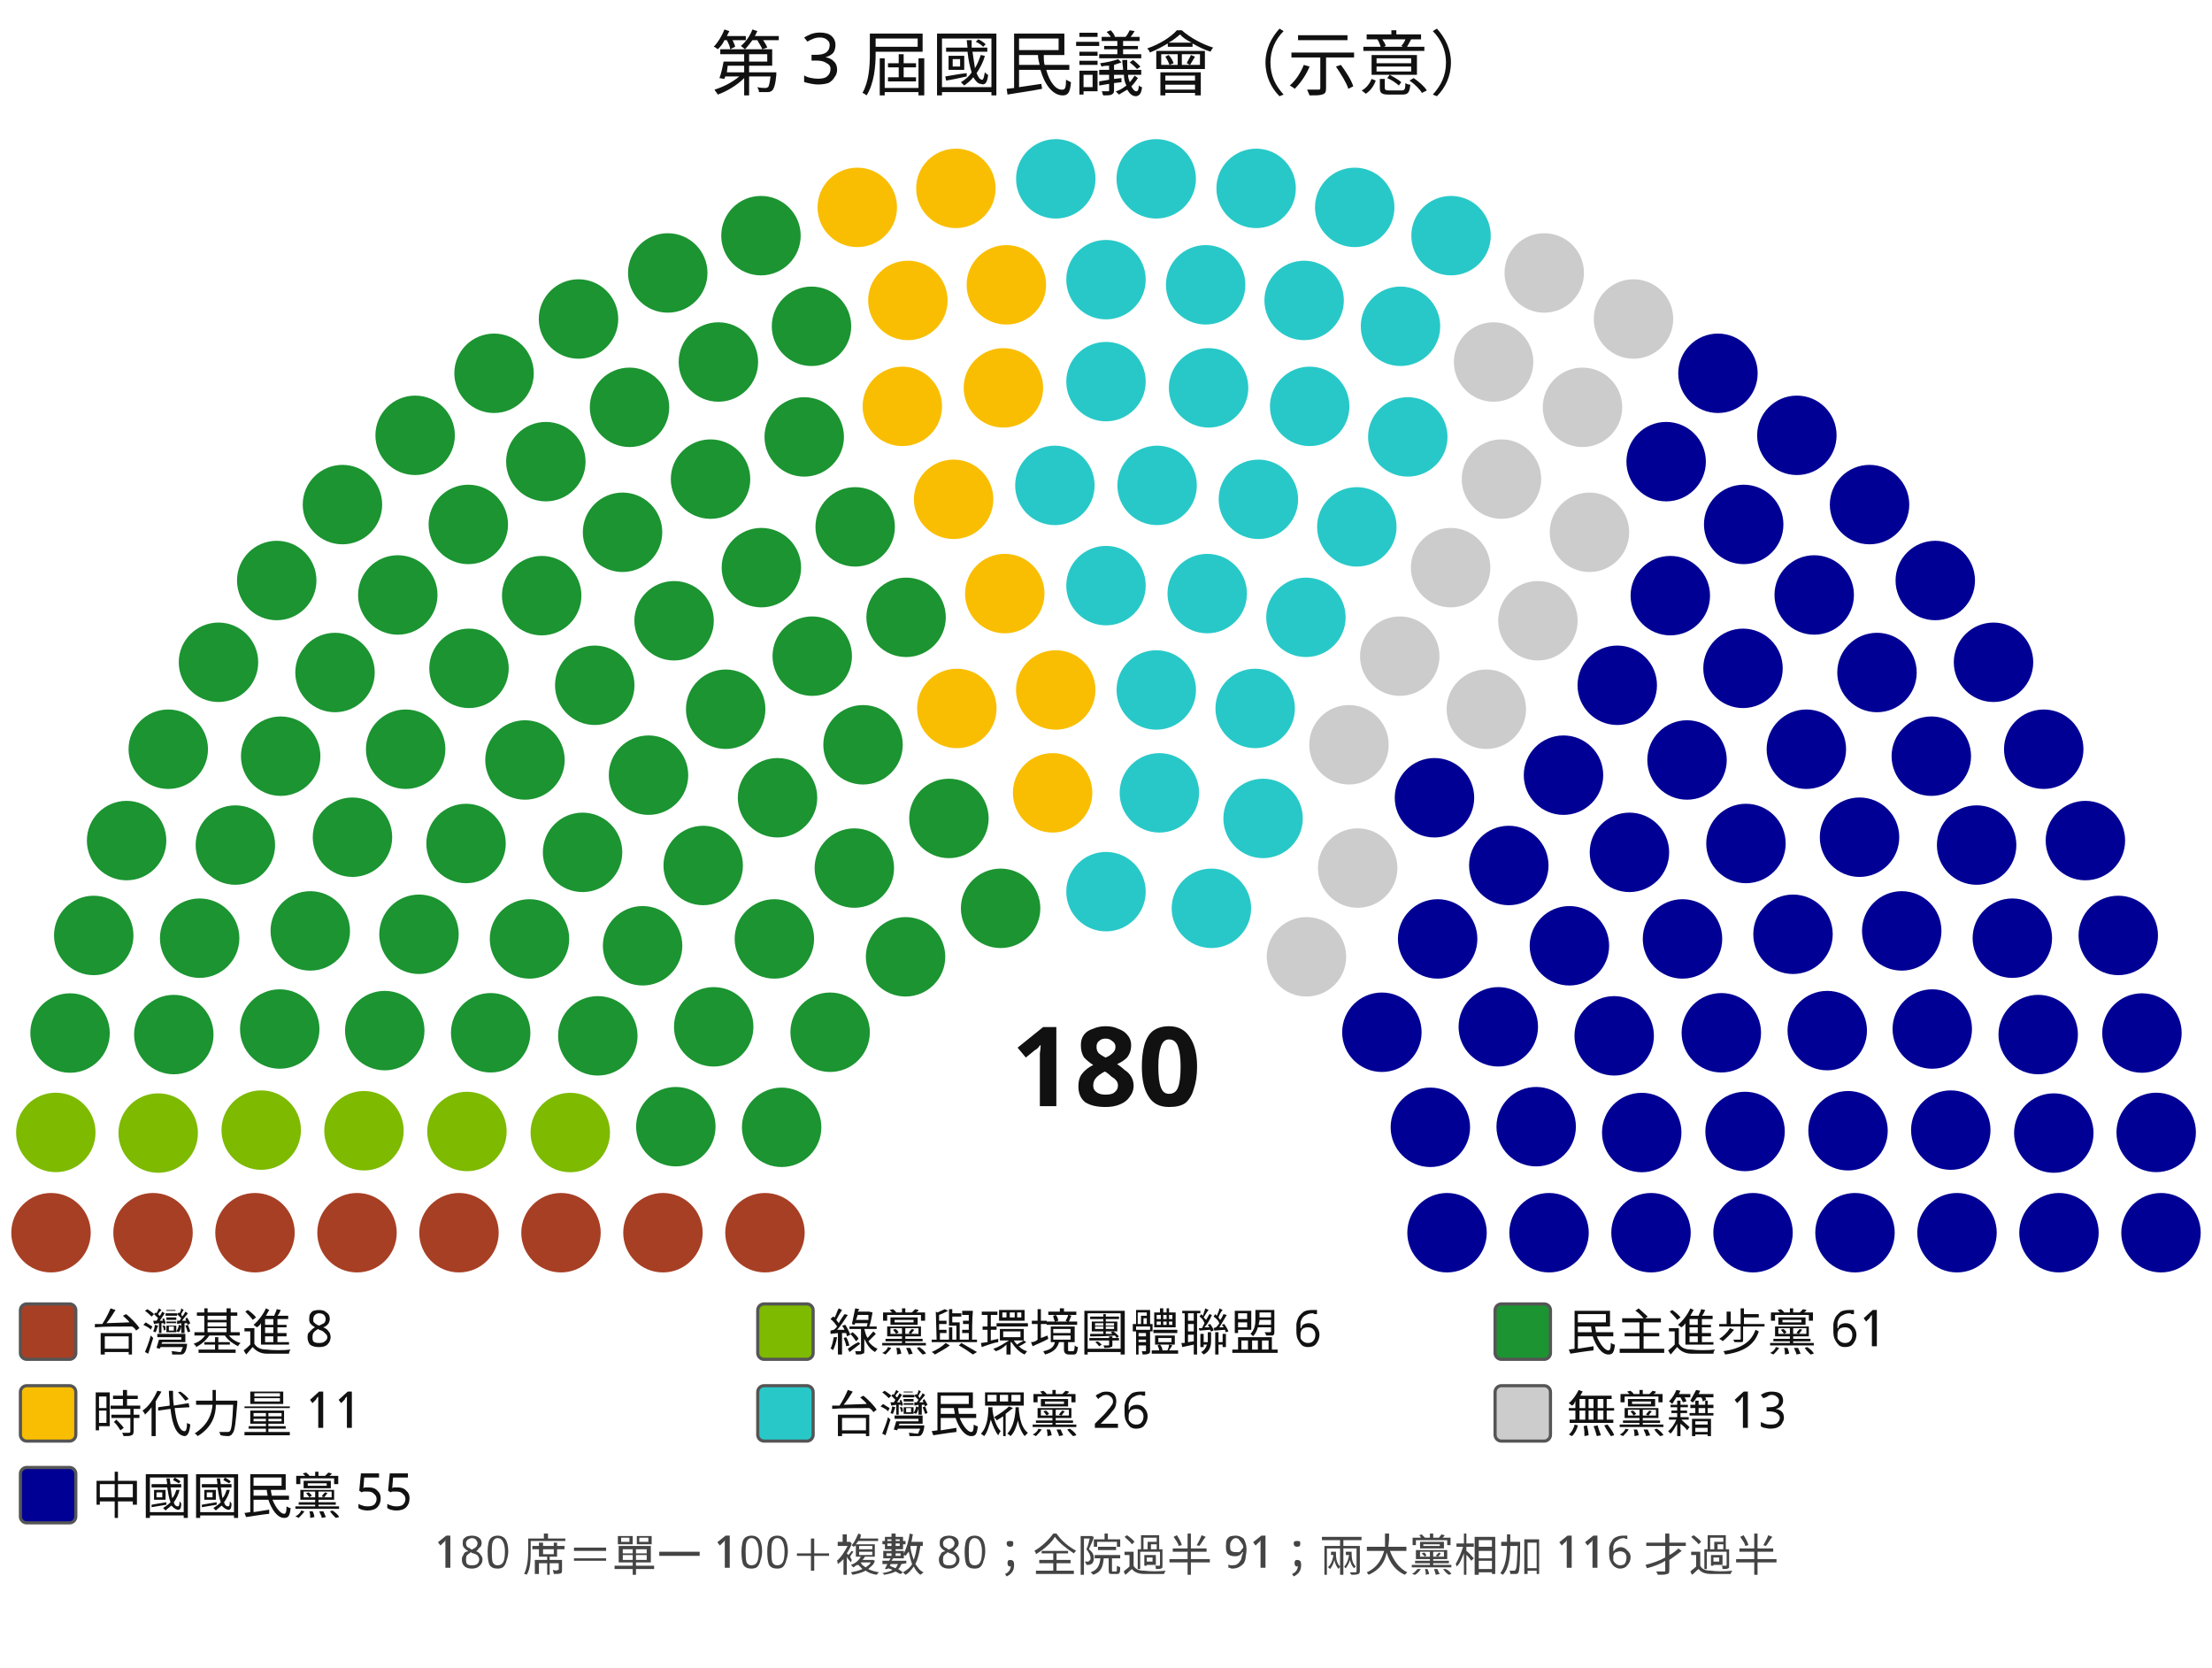
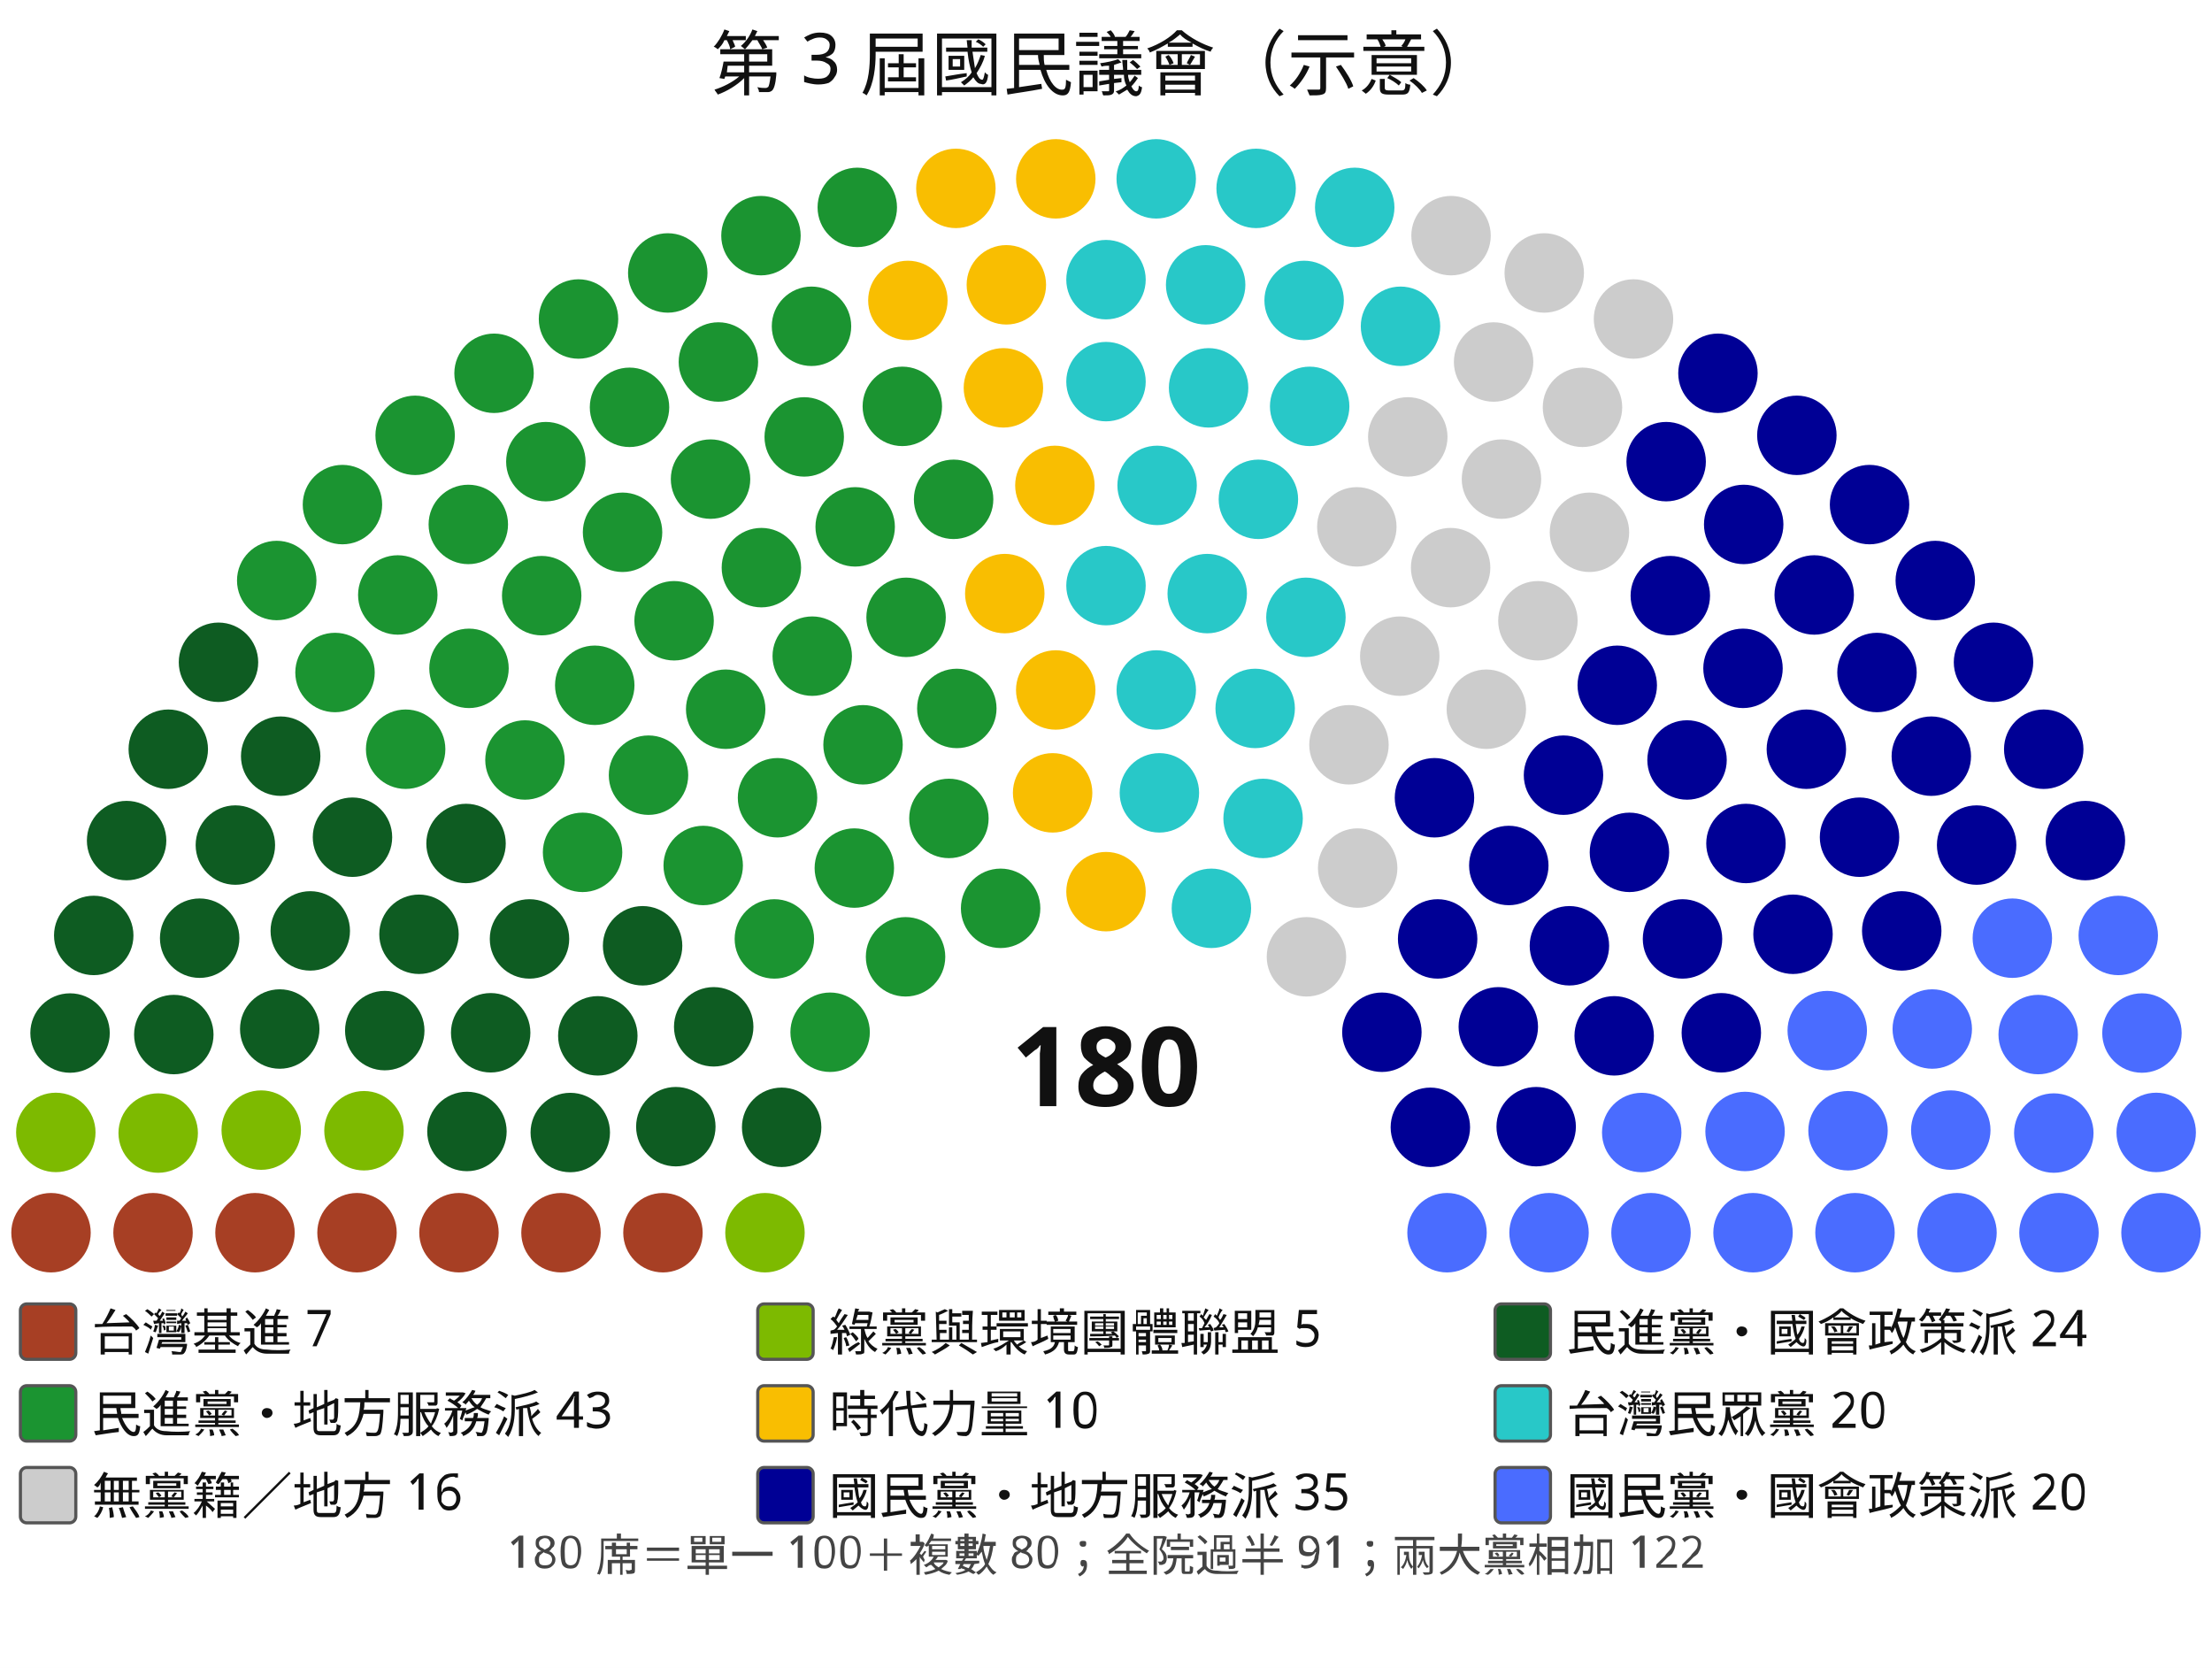
<svg xmlns="http://www.w3.org/2000/svg" viewBox="-20.967 -23.367 41.934 31.617" role="img" aria-label="第 3 屆國民議會（示意）">
  <rect x="-20.967" y="-23.367" width="41.934" height="31.617" fill="#ffffff" />
  <text x="0" y="-21.667" text-anchor="middle" font-family="Noto Sans, DejaVu Sans, sans-serif" font-size="1.35" fill="#111">第 3 屆國民議會（示意）</text>
  <circle cx="-20" cy="-0" r="0.773" fill="#A73F24" stroke="#ffffff" stroke-width="0.04" />
  <circle cx="-19.909" cy="-1.901" r="0.773" fill="#7DBA00" stroke="#ffffff" stroke-width="0.04" />
-   <circle cx="-19.639" cy="-3.785" r="0.773" fill="#1B9431" stroke="#ffffff" stroke-width="0.04" />
-   <circle cx="-19.19" cy="-5.635" r="0.773" fill="#1B9431" stroke="#ffffff" stroke-width="0.04" />
-   <circle cx="-18.567" cy="-7.433" r="0.773" fill="#1B9431" stroke="#ffffff" stroke-width="0.04" />
-   <circle cx="-17.777" cy="-9.165" r="0.773" fill="#1B9431" stroke="#ffffff" stroke-width="0.04" />
-   <circle cx="-16.825" cy="-10.813" r="0.773" fill="#1B9431" stroke="#ffffff" stroke-width="0.04" />
+   <circle cx="-19.639" cy="-3.785" r="0.773" fill="#0E5C22" stroke="#ffffff" stroke-width="0.04" />
+   <circle cx="-19.19" cy="-5.635" r="0.773" fill="#0E5C22" stroke="#ffffff" stroke-width="0.04" />
+   <circle cx="-18.567" cy="-7.433" r="0.773" fill="#0E5C22" stroke="#ffffff" stroke-width="0.04" />
+   <circle cx="-17.777" cy="-9.165" r="0.773" fill="#0E5C22" stroke="#ffffff" stroke-width="0.04" />
+   <circle cx="-16.825" cy="-10.813" r="0.773" fill="#0E5C22" stroke="#ffffff" stroke-width="0.04" />
  <circle cx="-15.721" cy="-12.363" r="0.773" fill="#1B9431" stroke="#ffffff" stroke-width="0.04" />
  <circle cx="-14.475" cy="-13.802" r="0.773" fill="#1B9431" stroke="#ffffff" stroke-width="0.04" />
  <circle cx="-13.097" cy="-15.115" r="0.773" fill="#1B9431" stroke="#ffffff" stroke-width="0.04" />
  <circle cx="-11.601" cy="-16.291" r="0.773" fill="#1B9431" stroke="#ffffff" stroke-width="0.04" />
  <circle cx="-10" cy="-17.32" r="0.773" fill="#1B9431" stroke="#ffffff" stroke-width="0.04" />
  <circle cx="-8.308" cy="-18.193" r="0.773" fill="#1B9431" stroke="#ffffff" stroke-width="0.04" />
  <circle cx="-6.541" cy="-18.9" r="0.773" fill="#1B9431" stroke="#ffffff" stroke-width="0.04" />
-   <circle cx="-4.715" cy="-19.436" r="0.773" fill="#F9BE01" stroke="#ffffff" stroke-width="0.04" />
+   <circle cx="-4.715" cy="-19.436" r="0.773" fill="#1B9431" stroke="#ffffff" stroke-width="0.04" />
  <circle cx="-2.846" cy="-19.796" r="0.773" fill="#F9BE01" stroke="#ffffff" stroke-width="0.04" />
-   <circle cx="-0.952" cy="-19.977" r="0.773" fill="#28C8C8" stroke="#ffffff" stroke-width="0.04" />
+   <circle cx="-0.952" cy="-19.977" r="0.773" fill="#F9BE01" stroke="#ffffff" stroke-width="0.04" />
  <circle cx="0.952" cy="-19.977" r="0.773" fill="#28C8C8" stroke="#ffffff" stroke-width="0.04" />
  <circle cx="2.846" cy="-19.796" r="0.773" fill="#28C8C8" stroke="#ffffff" stroke-width="0.04" />
  <circle cx="4.715" cy="-19.436" r="0.773" fill="#28C8C8" stroke="#ffffff" stroke-width="0.04" />
-   <circle cx="6.541" cy="-18.9" r="0.773" fill="#28C8C8" stroke="#ffffff" stroke-width="0.04" />
+   <circle cx="6.541" cy="-18.9" r="0.773" fill="#CCCCCC" stroke="#ffffff" stroke-width="0.04" />
  <circle cx="8.308" cy="-18.193" r="0.773" fill="#CCCCCC" stroke="#ffffff" stroke-width="0.04" />
  <circle cx="10" cy="-17.32" r="0.773" fill="#CCCCCC" stroke="#ffffff" stroke-width="0.04" />
  <circle cx="11.601" cy="-16.291" r="0.773" fill="#000095" stroke="#ffffff" stroke-width="0.04" />
  <circle cx="13.097" cy="-15.115" r="0.773" fill="#000095" stroke="#ffffff" stroke-width="0.04" />
  <circle cx="14.475" cy="-13.802" r="0.773" fill="#000095" stroke="#ffffff" stroke-width="0.04" />
  <circle cx="15.721" cy="-12.363" r="0.773" fill="#000095" stroke="#ffffff" stroke-width="0.04" />
  <circle cx="16.825" cy="-10.813" r="0.773" fill="#000095" stroke="#ffffff" stroke-width="0.04" />
  <circle cx="17.777" cy="-9.165" r="0.773" fill="#000095" stroke="#ffffff" stroke-width="0.04" />
  <circle cx="18.567" cy="-7.433" r="0.773" fill="#000095" stroke="#ffffff" stroke-width="0.04" />
-   <circle cx="19.19" cy="-5.635" r="0.773" fill="#000095" stroke="#ffffff" stroke-width="0.04" />
-   <circle cx="19.639" cy="-3.785" r="0.773" fill="#000095" stroke="#ffffff" stroke-width="0.04" />
-   <circle cx="19.909" cy="-1.901" r="0.773" fill="#000095" stroke="#ffffff" stroke-width="0.04" />
-   <circle cx="20" cy="0" r="0.773" fill="#000095" stroke="#ffffff" stroke-width="0.04" />
+   <circle cx="19.19" cy="-5.635" r="0.773" fill="#4A6CFF" stroke="#ffffff" stroke-width="0.04" />
+   <circle cx="19.639" cy="-3.785" r="0.773" fill="#4A6CFF" stroke="#ffffff" stroke-width="0.04" />
+   <circle cx="19.909" cy="-1.901" r="0.773" fill="#4A6CFF" stroke="#ffffff" stroke-width="0.04" />
+   <circle cx="20" cy="0" r="0.773" fill="#4A6CFF" stroke="#ffffff" stroke-width="0.04" />
  <circle cx="-18.066" cy="-0" r="0.773" fill="#A73F24" stroke="#ffffff" stroke-width="0.04" />
  <circle cx="-17.968" cy="-1.889" r="0.773" fill="#7DBA00" stroke="#ffffff" stroke-width="0.04" />
-   <circle cx="-17.672" cy="-3.756" r="0.773" fill="#1B9431" stroke="#ffffff" stroke-width="0.04" />
-   <circle cx="-17.182" cy="-5.583" r="0.773" fill="#1B9431" stroke="#ffffff" stroke-width="0.04" />
-   <circle cx="-16.505" cy="-7.348" r="0.773" fill="#1B9431" stroke="#ffffff" stroke-width="0.04" />
-   <circle cx="-15.646" cy="-9.033" r="0.773" fill="#1B9431" stroke="#ffffff" stroke-width="0.04" />
+   <circle cx="-17.672" cy="-3.756" r="0.773" fill="#0E5C22" stroke="#ffffff" stroke-width="0.04" />
+   <circle cx="-17.182" cy="-5.583" r="0.773" fill="#0E5C22" stroke="#ffffff" stroke-width="0.04" />
+   <circle cx="-16.505" cy="-7.348" r="0.773" fill="#0E5C22" stroke="#ffffff" stroke-width="0.04" />
+   <circle cx="-15.646" cy="-9.033" r="0.773" fill="#0E5C22" stroke="#ffffff" stroke-width="0.04" />
  <circle cx="-14.616" cy="-10.619" r="0.773" fill="#1B9431" stroke="#ffffff" stroke-width="0.04" />
  <circle cx="-13.426" cy="-12.089" r="0.773" fill="#1B9431" stroke="#ffffff" stroke-width="0.04" />
  <circle cx="-12.089" cy="-13.426" r="0.773" fill="#1B9431" stroke="#ffffff" stroke-width="0.04" />
  <circle cx="-10.619" cy="-14.616" r="0.773" fill="#1B9431" stroke="#ffffff" stroke-width="0.04" />
  <circle cx="-9.033" cy="-15.646" r="0.773" fill="#1B9431" stroke="#ffffff" stroke-width="0.04" />
  <circle cx="-7.348" cy="-16.505" r="0.773" fill="#1B9431" stroke="#ffffff" stroke-width="0.04" />
  <circle cx="-5.583" cy="-17.182" r="0.773" fill="#1B9431" stroke="#ffffff" stroke-width="0.04" />
  <circle cx="-3.756" cy="-17.672" r="0.773" fill="#F9BE01" stroke="#ffffff" stroke-width="0.04" />
  <circle cx="-1.889" cy="-17.968" r="0.773" fill="#F9BE01" stroke="#ffffff" stroke-width="0.04" />
  <circle cx="0" cy="-18.066" r="0.773" fill="#28C8C8" stroke="#ffffff" stroke-width="0.04" />
  <circle cx="1.889" cy="-17.968" r="0.773" fill="#28C8C8" stroke="#ffffff" stroke-width="0.04" />
  <circle cx="3.756" cy="-17.672" r="0.773" fill="#28C8C8" stroke="#ffffff" stroke-width="0.04" />
  <circle cx="5.583" cy="-17.182" r="0.773" fill="#28C8C8" stroke="#ffffff" stroke-width="0.04" />
  <circle cx="7.348" cy="-16.505" r="0.773" fill="#CCCCCC" stroke="#ffffff" stroke-width="0.04" />
  <circle cx="9.033" cy="-15.646" r="0.773" fill="#CCCCCC" stroke="#ffffff" stroke-width="0.04" />
  <circle cx="10.619" cy="-14.616" r="0.773" fill="#000095" stroke="#ffffff" stroke-width="0.04" />
  <circle cx="12.089" cy="-13.426" r="0.773" fill="#000095" stroke="#ffffff" stroke-width="0.04" />
  <circle cx="13.426" cy="-12.089" r="0.773" fill="#000095" stroke="#ffffff" stroke-width="0.04" />
  <circle cx="14.616" cy="-10.619" r="0.773" fill="#000095" stroke="#ffffff" stroke-width="0.04" />
  <circle cx="15.646" cy="-9.033" r="0.773" fill="#000095" stroke="#ffffff" stroke-width="0.04" />
  <circle cx="16.505" cy="-7.348" r="0.773" fill="#000095" stroke="#ffffff" stroke-width="0.04" />
-   <circle cx="17.182" cy="-5.583" r="0.773" fill="#000095" stroke="#ffffff" stroke-width="0.04" />
-   <circle cx="17.672" cy="-3.756" r="0.773" fill="#000095" stroke="#ffffff" stroke-width="0.04" />
-   <circle cx="17.968" cy="-1.889" r="0.773" fill="#000095" stroke="#ffffff" stroke-width="0.04" />
-   <circle cx="18.066" cy="0" r="0.773" fill="#000095" stroke="#ffffff" stroke-width="0.04" />
+   <circle cx="17.182" cy="-5.583" r="0.773" fill="#4A6CFF" stroke="#ffffff" stroke-width="0.04" />
+   <circle cx="17.672" cy="-3.756" r="0.773" fill="#4A6CFF" stroke="#ffffff" stroke-width="0.04" />
+   <circle cx="17.968" cy="-1.889" r="0.773" fill="#4A6CFF" stroke="#ffffff" stroke-width="0.04" />
+   <circle cx="18.066" cy="0" r="0.773" fill="#4A6CFF" stroke="#ffffff" stroke-width="0.04" />
  <circle cx="-16.133" cy="-0" r="0.773" fill="#A73F24" stroke="#ffffff" stroke-width="0.04" />
  <circle cx="-16.015" cy="-1.945" r="0.773" fill="#7DBA00" stroke="#ffffff" stroke-width="0.04" />
-   <circle cx="-15.664" cy="-3.861" r="0.773" fill="#1B9431" stroke="#ffffff" stroke-width="0.04" />
-   <circle cx="-15.085" cy="-5.721" r="0.773" fill="#1B9431" stroke="#ffffff" stroke-width="0.04" />
-   <circle cx="-14.285" cy="-7.497" r="0.773" fill="#1B9431" stroke="#ffffff" stroke-width="0.04" />
+   <circle cx="-15.664" cy="-3.861" r="0.773" fill="#0E5C22" stroke="#ffffff" stroke-width="0.04" />
+   <circle cx="-15.085" cy="-5.721" r="0.773" fill="#0E5C22" stroke="#ffffff" stroke-width="0.04" />
+   <circle cx="-14.285" cy="-7.497" r="0.773" fill="#0E5C22" stroke="#ffffff" stroke-width="0.04" />
  <circle cx="-13.277" cy="-9.165" r="0.773" fill="#1B9431" stroke="#ffffff" stroke-width="0.04" />
  <circle cx="-12.076" cy="-10.698" r="0.773" fill="#1B9431" stroke="#ffffff" stroke-width="0.04" />
  <circle cx="-10.698" cy="-12.076" r="0.773" fill="#1B9431" stroke="#ffffff" stroke-width="0.04" />
  <circle cx="-9.165" cy="-13.277" r="0.773" fill="#1B9431" stroke="#ffffff" stroke-width="0.04" />
  <circle cx="-7.497" cy="-14.285" r="0.773" fill="#1B9431" stroke="#ffffff" stroke-width="0.04" />
  <circle cx="-5.721" cy="-15.085" r="0.773" fill="#1B9431" stroke="#ffffff" stroke-width="0.04" />
-   <circle cx="-3.861" cy="-15.664" r="0.773" fill="#F9BE01" stroke="#ffffff" stroke-width="0.04" />
+   <circle cx="-3.861" cy="-15.664" r="0.773" fill="#1B9431" stroke="#ffffff" stroke-width="0.04" />
  <circle cx="-1.945" cy="-16.015" r="0.773" fill="#F9BE01" stroke="#ffffff" stroke-width="0.04" />
  <circle cx="0" cy="-16.133" r="0.773" fill="#28C8C8" stroke="#ffffff" stroke-width="0.04" />
  <circle cx="1.945" cy="-16.015" r="0.773" fill="#28C8C8" stroke="#ffffff" stroke-width="0.04" />
  <circle cx="3.861" cy="-15.664" r="0.773" fill="#28C8C8" stroke="#ffffff" stroke-width="0.04" />
-   <circle cx="5.721" cy="-15.085" r="0.773" fill="#28C8C8" stroke="#ffffff" stroke-width="0.04" />
+   <circle cx="5.721" cy="-15.085" r="0.773" fill="#CCCCCC" stroke="#ffffff" stroke-width="0.04" />
  <circle cx="7.497" cy="-14.285" r="0.773" fill="#CCCCCC" stroke="#ffffff" stroke-width="0.04" />
  <circle cx="9.165" cy="-13.277" r="0.773" fill="#CCCCCC" stroke="#ffffff" stroke-width="0.04" />
  <circle cx="10.698" cy="-12.076" r="0.773" fill="#000095" stroke="#ffffff" stroke-width="0.04" />
  <circle cx="12.076" cy="-10.698" r="0.773" fill="#000095" stroke="#ffffff" stroke-width="0.04" />
  <circle cx="13.277" cy="-9.165" r="0.773" fill="#000095" stroke="#ffffff" stroke-width="0.04" />
  <circle cx="14.285" cy="-7.497" r="0.773" fill="#000095" stroke="#ffffff" stroke-width="0.04" />
  <circle cx="15.085" cy="-5.721" r="0.773" fill="#000095" stroke="#ffffff" stroke-width="0.04" />
-   <circle cx="15.664" cy="-3.861" r="0.773" fill="#000095" stroke="#ffffff" stroke-width="0.04" />
-   <circle cx="16.015" cy="-1.945" r="0.773" fill="#000095" stroke="#ffffff" stroke-width="0.04" />
-   <circle cx="16.133" cy="0" r="0.773" fill="#000095" stroke="#ffffff" stroke-width="0.04" />
+   <circle cx="15.664" cy="-3.861" r="0.773" fill="#4A6CFF" stroke="#ffffff" stroke-width="0.04" />
+   <circle cx="16.015" cy="-1.945" r="0.773" fill="#4A6CFF" stroke="#ffffff" stroke-width="0.04" />
+   <circle cx="16.133" cy="0" r="0.773" fill="#4A6CFF" stroke="#ffffff" stroke-width="0.04" />
  <circle cx="-14.199" cy="-0" r="0.773" fill="#A73F24" stroke="#ffffff" stroke-width="0.04" />
  <circle cx="-14.067" cy="-1.933" r="0.773" fill="#7DBA00" stroke="#ffffff" stroke-width="0.04" />
-   <circle cx="-13.673" cy="-3.831" r="0.773" fill="#1B9431" stroke="#ffffff" stroke-width="0.04" />
-   <circle cx="-13.024" cy="-5.657" r="0.773" fill="#1B9431" stroke="#ffffff" stroke-width="0.04" />
-   <circle cx="-12.132" cy="-7.378" r="0.773" fill="#1B9431" stroke="#ffffff" stroke-width="0.04" />
+   <circle cx="-13.673" cy="-3.831" r="0.773" fill="#0E5C22" stroke="#ffffff" stroke-width="0.04" />
+   <circle cx="-13.024" cy="-5.657" r="0.773" fill="#0E5C22" stroke="#ffffff" stroke-width="0.04" />
+   <circle cx="-12.132" cy="-7.378" r="0.773" fill="#0E5C22" stroke="#ffffff" stroke-width="0.04" />
  <circle cx="-11.015" cy="-8.961" r="0.773" fill="#1B9431" stroke="#ffffff" stroke-width="0.04" />
  <circle cx="-9.692" cy="-10.377" r="0.773" fill="#1B9431" stroke="#ffffff" stroke-width="0.04" />
  <circle cx="-8.188" cy="-11.6" r="0.773" fill="#1B9431" stroke="#ffffff" stroke-width="0.04" />
  <circle cx="-6.533" cy="-12.607" r="0.773" fill="#1B9431" stroke="#ffffff" stroke-width="0.04" />
  <circle cx="-4.755" cy="-13.38" r="0.773" fill="#1B9431" stroke="#ffffff" stroke-width="0.04" />
-   <circle cx="-2.889" cy="-13.902" r="0.773" fill="#F9BE01" stroke="#ffffff" stroke-width="0.04" />
-   <circle cx="-0.969" cy="-14.166" r="0.773" fill="#28C8C8" stroke="#ffffff" stroke-width="0.04" />
+   <circle cx="-2.889" cy="-13.902" r="0.773" fill="#1B9431" stroke="#ffffff" stroke-width="0.04" />
+   <circle cx="-0.969" cy="-14.166" r="0.773" fill="#F9BE01" stroke="#ffffff" stroke-width="0.04" />
  <circle cx="0.969" cy="-14.166" r="0.773" fill="#28C8C8" stroke="#ffffff" stroke-width="0.04" />
  <circle cx="2.889" cy="-13.902" r="0.773" fill="#28C8C8" stroke="#ffffff" stroke-width="0.04" />
-   <circle cx="4.755" cy="-13.38" r="0.773" fill="#28C8C8" stroke="#ffffff" stroke-width="0.04" />
+   <circle cx="4.755" cy="-13.38" r="0.773" fill="#CCCCCC" stroke="#ffffff" stroke-width="0.04" />
  <circle cx="6.533" cy="-12.607" r="0.773" fill="#CCCCCC" stroke="#ffffff" stroke-width="0.04" />
  <circle cx="8.188" cy="-11.6" r="0.773" fill="#CCCCCC" stroke="#ffffff" stroke-width="0.04" />
  <circle cx="9.692" cy="-10.377" r="0.773" fill="#000095" stroke="#ffffff" stroke-width="0.04" />
  <circle cx="11.015" cy="-8.961" r="0.773" fill="#000095" stroke="#ffffff" stroke-width="0.04" />
  <circle cx="12.132" cy="-7.378" r="0.773" fill="#000095" stroke="#ffffff" stroke-width="0.04" />
  <circle cx="13.024" cy="-5.657" r="0.773" fill="#000095" stroke="#ffffff" stroke-width="0.04" />
-   <circle cx="13.673" cy="-3.831" r="0.773" fill="#000095" stroke="#ffffff" stroke-width="0.04" />
-   <circle cx="14.067" cy="-1.933" r="0.773" fill="#000095" stroke="#ffffff" stroke-width="0.04" />
-   <circle cx="14.199" cy="0" r="0.773" fill="#000095" stroke="#ffffff" stroke-width="0.04" />
+   <circle cx="13.673" cy="-3.831" r="0.773" fill="#4A6CFF" stroke="#ffffff" stroke-width="0.04" />
+   <circle cx="14.067" cy="-1.933" r="0.773" fill="#4A6CFF" stroke="#ffffff" stroke-width="0.04" />
+   <circle cx="14.199" cy="0" r="0.773" fill="#4A6CFF" stroke="#ffffff" stroke-width="0.04" />
  <circle cx="-12.266" cy="-0" r="0.773" fill="#A73F24" stroke="#ffffff" stroke-width="0.04" />
-   <circle cx="-12.115" cy="-1.919" r="0.773" fill="#7DBA00" stroke="#ffffff" stroke-width="0.04" />
-   <circle cx="-11.665" cy="-3.79" r="0.773" fill="#1B9431" stroke="#ffffff" stroke-width="0.04" />
-   <circle cx="-10.929" cy="-5.569" r="0.773" fill="#1B9431" stroke="#ffffff" stroke-width="0.04" />
+   <circle cx="-12.115" cy="-1.919" r="0.773" fill="#0E5C22" stroke="#ffffff" stroke-width="0.04" />
+   <circle cx="-11.665" cy="-3.79" r="0.773" fill="#0E5C22" stroke="#ffffff" stroke-width="0.04" />
+   <circle cx="-10.929" cy="-5.569" r="0.773" fill="#0E5C22" stroke="#ffffff" stroke-width="0.04" />
  <circle cx="-9.923" cy="-7.21" r="0.773" fill="#1B9431" stroke="#ffffff" stroke-width="0.04" />
  <circle cx="-8.673" cy="-8.673" r="0.773" fill="#1B9431" stroke="#ffffff" stroke-width="0.04" />
  <circle cx="-7.21" cy="-9.923" r="0.773" fill="#1B9431" stroke="#ffffff" stroke-width="0.04" />
  <circle cx="-5.569" cy="-10.929" r="0.773" fill="#1B9431" stroke="#ffffff" stroke-width="0.04" />
  <circle cx="-3.79" cy="-11.665" r="0.773" fill="#1B9431" stroke="#ffffff" stroke-width="0.04" />
  <circle cx="-1.919" cy="-12.115" r="0.773" fill="#F9BE01" stroke="#ffffff" stroke-width="0.04" />
  <circle cx="0" cy="-12.266" r="0.773" fill="#28C8C8" stroke="#ffffff" stroke-width="0.04" />
  <circle cx="1.919" cy="-12.115" r="0.773" fill="#28C8C8" stroke="#ffffff" stroke-width="0.04" />
  <circle cx="3.79" cy="-11.665" r="0.773" fill="#28C8C8" stroke="#ffffff" stroke-width="0.04" />
  <circle cx="5.569" cy="-10.929" r="0.773" fill="#CCCCCC" stroke="#ffffff" stroke-width="0.04" />
  <circle cx="7.21" cy="-9.923" r="0.773" fill="#CCCCCC" stroke="#ffffff" stroke-width="0.04" />
  <circle cx="8.673" cy="-8.673" r="0.773" fill="#000095" stroke="#ffffff" stroke-width="0.04" />
  <circle cx="9.923" cy="-7.21" r="0.773" fill="#000095" stroke="#ffffff" stroke-width="0.04" />
  <circle cx="10.929" cy="-5.569" r="0.773" fill="#000095" stroke="#ffffff" stroke-width="0.04" />
  <circle cx="11.665" cy="-3.79" r="0.773" fill="#000095" stroke="#ffffff" stroke-width="0.04" />
-   <circle cx="12.115" cy="-1.919" r="0.773" fill="#000095" stroke="#ffffff" stroke-width="0.04" />
-   <circle cx="12.266" cy="0" r="0.773" fill="#000095" stroke="#ffffff" stroke-width="0.04" />
+   <circle cx="12.115" cy="-1.919" r="0.773" fill="#4A6CFF" stroke="#ffffff" stroke-width="0.04" />
+   <circle cx="12.266" cy="0" r="0.773" fill="#4A6CFF" stroke="#ffffff" stroke-width="0.04" />
  <circle cx="-10.332" cy="-0" r="0.773" fill="#A73F24" stroke="#ffffff" stroke-width="0.04" />
-   <circle cx="-10.156" cy="-1.899" r="0.773" fill="#7DBA00" stroke="#ffffff" stroke-width="0.04" />
-   <circle cx="-9.634" cy="-3.732" r="0.773" fill="#1B9431" stroke="#ffffff" stroke-width="0.04" />
-   <circle cx="-8.785" cy="-5.439" r="0.773" fill="#1B9431" stroke="#ffffff" stroke-width="0.04" />
+   <circle cx="-10.156" cy="-1.899" r="0.773" fill="#0E5C22" stroke="#ffffff" stroke-width="0.04" />
+   <circle cx="-9.634" cy="-3.732" r="0.773" fill="#0E5C22" stroke="#ffffff" stroke-width="0.04" />
+   <circle cx="-8.785" cy="-5.439" r="0.773" fill="#0E5C22" stroke="#ffffff" stroke-width="0.04" />
  <circle cx="-7.636" cy="-6.961" r="0.773" fill="#1B9431" stroke="#ffffff" stroke-width="0.04" />
  <circle cx="-6.227" cy="-8.245" r="0.773" fill="#1B9431" stroke="#ffffff" stroke-width="0.04" />
  <circle cx="-4.606" cy="-9.249" r="0.773" fill="#1B9431" stroke="#ffffff" stroke-width="0.04" />
-   <circle cx="-2.828" cy="-9.938" r="0.773" fill="#F9BE01" stroke="#ffffff" stroke-width="0.04" />
+   <circle cx="-2.828" cy="-9.938" r="0.773" fill="#1B9431" stroke="#ffffff" stroke-width="0.04" />
  <circle cx="-0.953" cy="-10.288" r="0.773" fill="#F9BE01" stroke="#ffffff" stroke-width="0.04" />
  <circle cx="0.953" cy="-10.288" r="0.773" fill="#28C8C8" stroke="#ffffff" stroke-width="0.04" />
  <circle cx="2.828" cy="-9.938" r="0.773" fill="#28C8C8" stroke="#ffffff" stroke-width="0.04" />
  <circle cx="4.606" cy="-9.249" r="0.773" fill="#CCCCCC" stroke="#ffffff" stroke-width="0.04" />
  <circle cx="6.227" cy="-8.245" r="0.773" fill="#000095" stroke="#ffffff" stroke-width="0.04" />
  <circle cx="7.636" cy="-6.961" r="0.773" fill="#000095" stroke="#ffffff" stroke-width="0.04" />
  <circle cx="8.785" cy="-5.439" r="0.773" fill="#000095" stroke="#ffffff" stroke-width="0.04" />
  <circle cx="9.634" cy="-3.732" r="0.773" fill="#000095" stroke="#ffffff" stroke-width="0.04" />
-   <circle cx="10.156" cy="-1.899" r="0.773" fill="#000095" stroke="#ffffff" stroke-width="0.04" />
-   <circle cx="10.332" cy="0" r="0.773" fill="#000095" stroke="#ffffff" stroke-width="0.04" />
+   <circle cx="10.156" cy="-1.899" r="0.773" fill="#4A6CFF" stroke="#ffffff" stroke-width="0.04" />
+   <circle cx="10.332" cy="0" r="0.773" fill="#4A6CFF" stroke="#ffffff" stroke-width="0.04" />
  <circle cx="-8.399" cy="-0" r="0.773" fill="#A73F24" stroke="#ffffff" stroke-width="0.04" />
-   <circle cx="-8.155" cy="-2.01" r="0.773" fill="#1B9431" stroke="#ffffff" stroke-width="0.04" />
-   <circle cx="-7.437" cy="-3.903" r="0.773" fill="#1B9431" stroke="#ffffff" stroke-width="0.04" />
+   <circle cx="-8.155" cy="-2.01" r="0.773" fill="#0E5C22" stroke="#ffffff" stroke-width="0.04" />
+   <circle cx="-7.437" cy="-3.903" r="0.773" fill="#0E5C22" stroke="#ffffff" stroke-width="0.04" />
  <circle cx="-6.287" cy="-5.569" r="0.773" fill="#1B9431" stroke="#ffffff" stroke-width="0.04" />
  <circle cx="-4.771" cy="-6.912" r="0.773" fill="#1B9431" stroke="#ffffff" stroke-width="0.04" />
  <circle cx="-2.978" cy="-7.853" r="0.773" fill="#1B9431" stroke="#ffffff" stroke-width="0.04" />
  <circle cx="-1.012" cy="-8.338" r="0.773" fill="#F9BE01" stroke="#ffffff" stroke-width="0.04" />
  <circle cx="1.012" cy="-8.338" r="0.773" fill="#28C8C8" stroke="#ffffff" stroke-width="0.04" />
  <circle cx="2.978" cy="-7.853" r="0.773" fill="#28C8C8" stroke="#ffffff" stroke-width="0.04" />
  <circle cx="4.771" cy="-6.912" r="0.773" fill="#CCCCCC" stroke="#ffffff" stroke-width="0.04" />
  <circle cx="6.287" cy="-5.569" r="0.773" fill="#000095" stroke="#ffffff" stroke-width="0.04" />
  <circle cx="7.437" cy="-3.903" r="0.773" fill="#000095" stroke="#ffffff" stroke-width="0.04" />
  <circle cx="8.155" cy="-2.01" r="0.773" fill="#000095" stroke="#ffffff" stroke-width="0.04" />
-   <circle cx="8.399" cy="0" r="0.773" fill="#000095" stroke="#ffffff" stroke-width="0.04" />
-   <circle cx="-6.465" cy="-0" r="0.773" fill="#A73F24" stroke="#ffffff" stroke-width="0.04" />
-   <circle cx="-6.149" cy="-1.998" r="0.773" fill="#1B9431" stroke="#ffffff" stroke-width="0.04" />
+   <circle cx="8.399" cy="0" r="0.773" fill="#4A6CFF" stroke="#ffffff" stroke-width="0.04" />
+   <circle cx="-6.465" cy="-0" r="0.773" fill="#7DBA00" stroke="#ffffff" stroke-width="0.04" />
+   <circle cx="-6.149" cy="-1.998" r="0.773" fill="#0E5C22" stroke="#ffffff" stroke-width="0.04" />
  <circle cx="-5.23" cy="-3.8" r="0.773" fill="#1B9431" stroke="#ffffff" stroke-width="0.04" />
  <circle cx="-3.8" cy="-5.23" r="0.773" fill="#1B9431" stroke="#ffffff" stroke-width="0.04" />
  <circle cx="-1.998" cy="-6.149" r="0.773" fill="#1B9431" stroke="#ffffff" stroke-width="0.04" />
-   <circle cx="0" cy="-6.465" r="0.773" fill="#28C8C8" stroke="#ffffff" stroke-width="0.04" />
+   <circle cx="0" cy="-6.465" r="0.773" fill="#F9BE01" stroke="#ffffff" stroke-width="0.04" />
  <circle cx="1.998" cy="-6.149" r="0.773" fill="#28C8C8" stroke="#ffffff" stroke-width="0.04" />
  <circle cx="3.8" cy="-5.23" r="0.773" fill="#CCCCCC" stroke="#ffffff" stroke-width="0.04" />
  <circle cx="5.23" cy="-3.8" r="0.773" fill="#000095" stroke="#ffffff" stroke-width="0.04" />
  <circle cx="6.149" cy="-1.998" r="0.773" fill="#000095" stroke="#ffffff" stroke-width="0.04" />
-   <circle cx="6.465" cy="0" r="0.773" fill="#000095" stroke="#ffffff" stroke-width="0.04" />
+   <circle cx="6.465" cy="0" r="0.773" fill="#4A6CFF" stroke="#ffffff" stroke-width="0.04" />
  <text x="0" y="-2.400" text-anchor="middle" font-family="Noto Sans, DejaVu Sans, sans-serif" font-size="2.1" font-weight="700" fill="#111">180</text>
  <rect x="-20.580" y="1.350" width="1.05" height="1.05" fill="#A73F24" stroke="#555" stroke-width="0.06" rx="0.12" />
-   <text x="-19.230" y="2.230" font-family="Noto Sans, DejaVu Sans, sans-serif" font-size="0.95" fill="#111">台灣基進 8</text>
+   <text x="-19.230" y="2.230" font-family="Noto Sans, DejaVu Sans, sans-serif" font-size="0.95" fill="#111">台灣基進 7</text>
  <rect x="-6.602" y="1.350" width="1.05" height="1.05" fill="#7DBA00" stroke="#555" stroke-width="0.06" rx="0.12" />
-   <text x="-5.252" y="2.230" font-family="Noto Sans, DejaVu Sans, sans-serif" font-size="0.95" fill="#111">綠黨與環境團體聯盟 6</text>
-   <rect x="7.376" y="1.350" width="1.05" height="1.05" fill="#1B9431" stroke="#555" stroke-width="0.06" rx="0.12" />
-   <text x="8.726" y="2.230" font-family="Noto Sans, DejaVu Sans, sans-serif" font-size="0.95" fill="#111">民主進步黨 61</text>
-   <rect x="-20.580" y="2.900" width="1.05" height="1.05" fill="#F9BE01" stroke="#555" stroke-width="0.06" rx="0.12" />
-   <text x="-19.230" y="3.780" font-family="Noto Sans, DejaVu Sans, sans-serif" font-size="0.95" fill="#111">時代力量 11</text>
-   <rect x="-6.602" y="2.900" width="1.05" height="1.05" fill="#28C8C8" stroke="#555" stroke-width="0.06" rx="0.12" />
-   <text x="-5.252" y="3.780" font-family="Noto Sans, DejaVu Sans, sans-serif" font-size="0.95" fill="#111">台灣民眾黨 26</text>
-   <rect x="7.376" y="2.900" width="1.05" height="1.05" fill="#CCCCCC" stroke="#555" stroke-width="0.06" rx="0.12" />
-   <text x="8.726" y="3.780" font-family="Noto Sans, DejaVu Sans, sans-serif" font-size="0.95" fill="#111">無黨籍 13</text>
-   <rect x="-20.580" y="4.450" width="1.05" height="1.05" fill="#000095" stroke="#555" stroke-width="0.06" rx="0.12" />
-   <text x="-19.230" y="5.330" font-family="Noto Sans, DejaVu Sans, sans-serif" font-size="0.95" fill="#111">中國國民黨 55</text>
-   <text x="0" y="6.350" text-anchor="middle" font-family="Noto Sans, DejaVu Sans, sans-serif" font-size="0.85" fill="#444">180 席＝單一 100＋複數 80；全院過半 91；兩大黨相加 116 才過半</text>
+   <text x="-5.252" y="2.230" font-family="Noto Sans, DejaVu Sans, sans-serif" font-size="0.95" fill="#111">綠黨與環境團體聯盟 5</text>
+   <rect x="7.376" y="1.350" width="1.05" height="1.05" fill="#0E5C22" stroke="#555" stroke-width="0.06" rx="0.12" />
+   <text x="8.726" y="2.230" font-family="Noto Sans, DejaVu Sans, sans-serif" font-size="0.95" fill="#111">民進黨・國會政策派 24</text>
+   <rect x="-20.580" y="2.900" width="1.05" height="1.05" fill="#1B9431" stroke="#555" stroke-width="0.06" rx="0.12" />
+   <text x="-19.230" y="3.780" font-family="Noto Sans, DejaVu Sans, sans-serif" font-size="0.95" fill="#111">民進黨・地方服務派 43</text>
+   <rect x="-6.602" y="2.900" width="1.05" height="1.05" fill="#F9BE01" stroke="#555" stroke-width="0.06" rx="0.12" />
+   <text x="-5.252" y="3.780" font-family="Noto Sans, DejaVu Sans, sans-serif" font-size="0.95" fill="#111">時代力量 10</text>
+   <rect x="7.376" y="2.900" width="1.05" height="1.05" fill="#28C8C8" stroke="#555" stroke-width="0.06" rx="0.12" />
+   <text x="8.726" y="3.780" font-family="Noto Sans, DejaVu Sans, sans-serif" font-size="0.95" fill="#111">台灣民眾黨 20</text>
+   <rect x="-20.580" y="4.450" width="1.05" height="1.05" fill="#CCCCCC" stroke="#555" stroke-width="0.06" rx="0.12" />
+   <text x="-19.230" y="5.330" font-family="Noto Sans, DejaVu Sans, sans-serif" font-size="0.95" fill="#111">無黨籍／地方 16</text>
+   <rect x="-6.602" y="4.450" width="1.05" height="1.05" fill="#000095" stroke="#555" stroke-width="0.06" rx="0.12" />
+   <text x="-5.252" y="5.330" font-family="Noto Sans, DejaVu Sans, sans-serif" font-size="0.95" fill="#111">國民黨・地方服務派 35</text>
+   <rect x="7.376" y="4.450" width="1.05" height="1.05" fill="#4A6CFF" stroke="#555" stroke-width="0.06" rx="0.12" />
+   <text x="8.726" y="5.330" font-family="Noto Sans, DejaVu Sans, sans-serif" font-size="0.95" fill="#111">國民黨・國會政策派 20</text>
+   <text x="0" y="6.350" text-anchor="middle" font-family="Noto Sans, DejaVu Sans, sans-serif" font-size="0.85" fill="#444">180 席＝單一 100＋複數 80；全院過半 91；兩大黨相加 122</text>
</svg>
